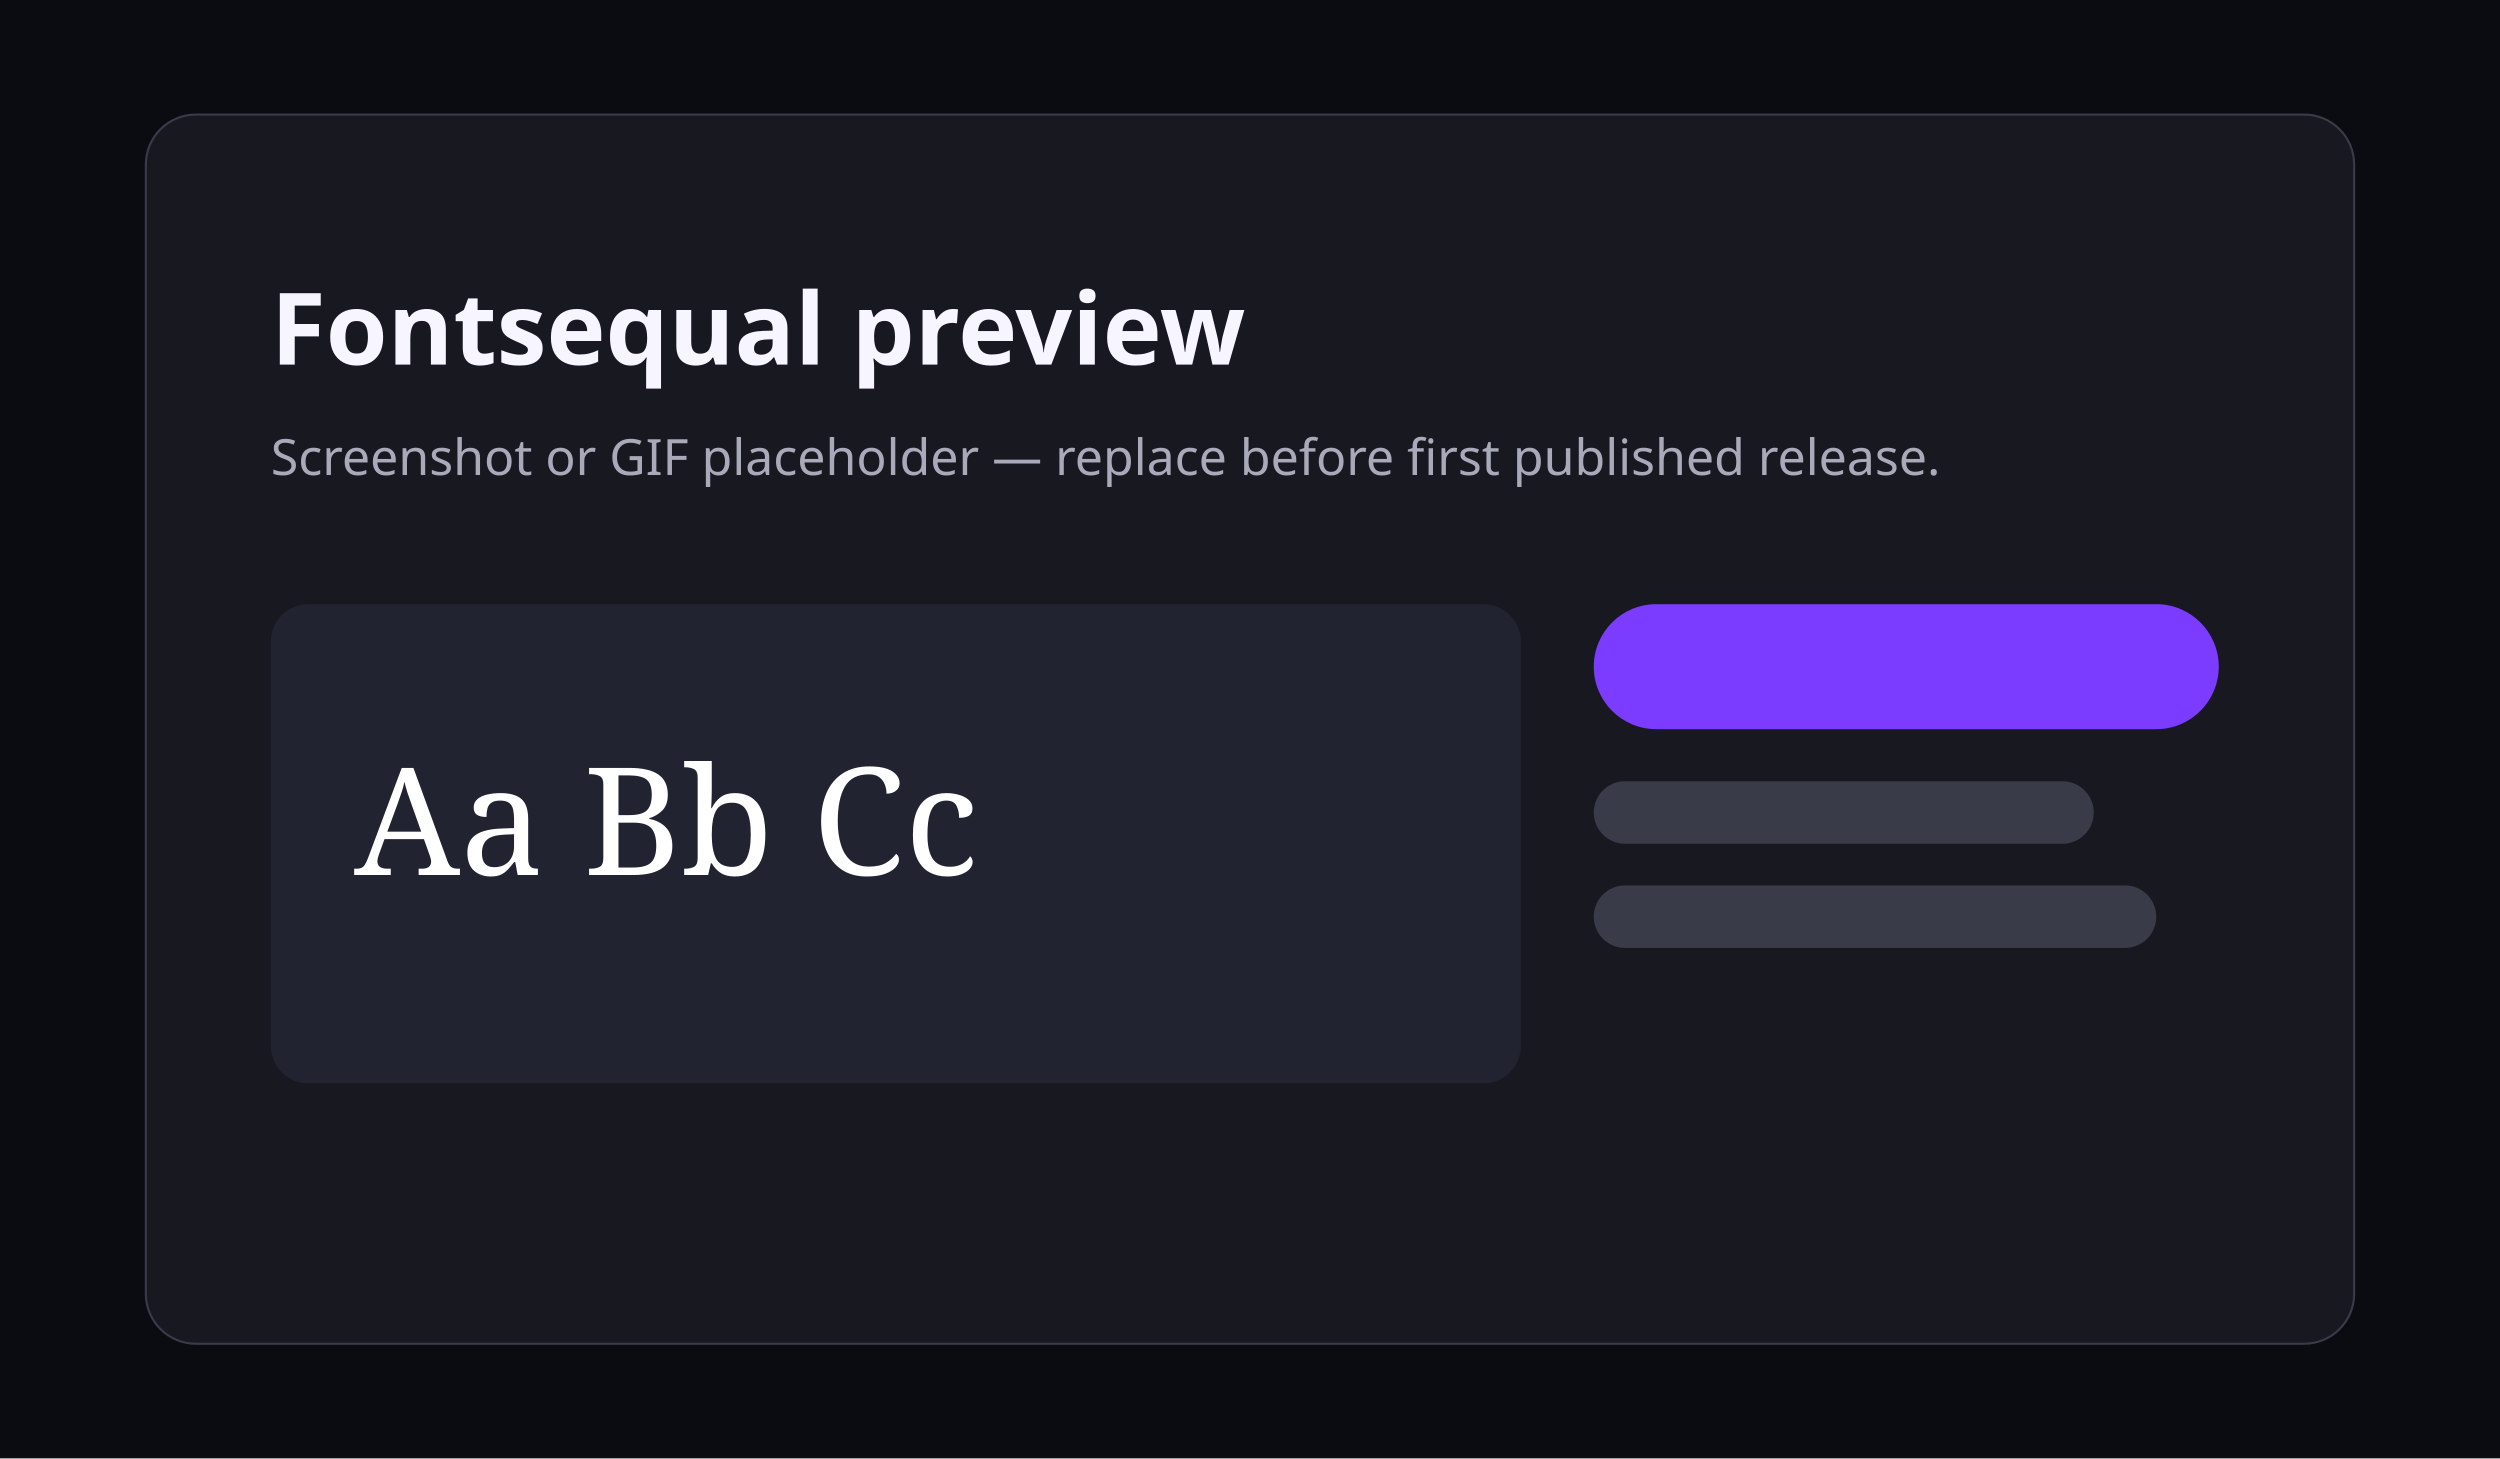
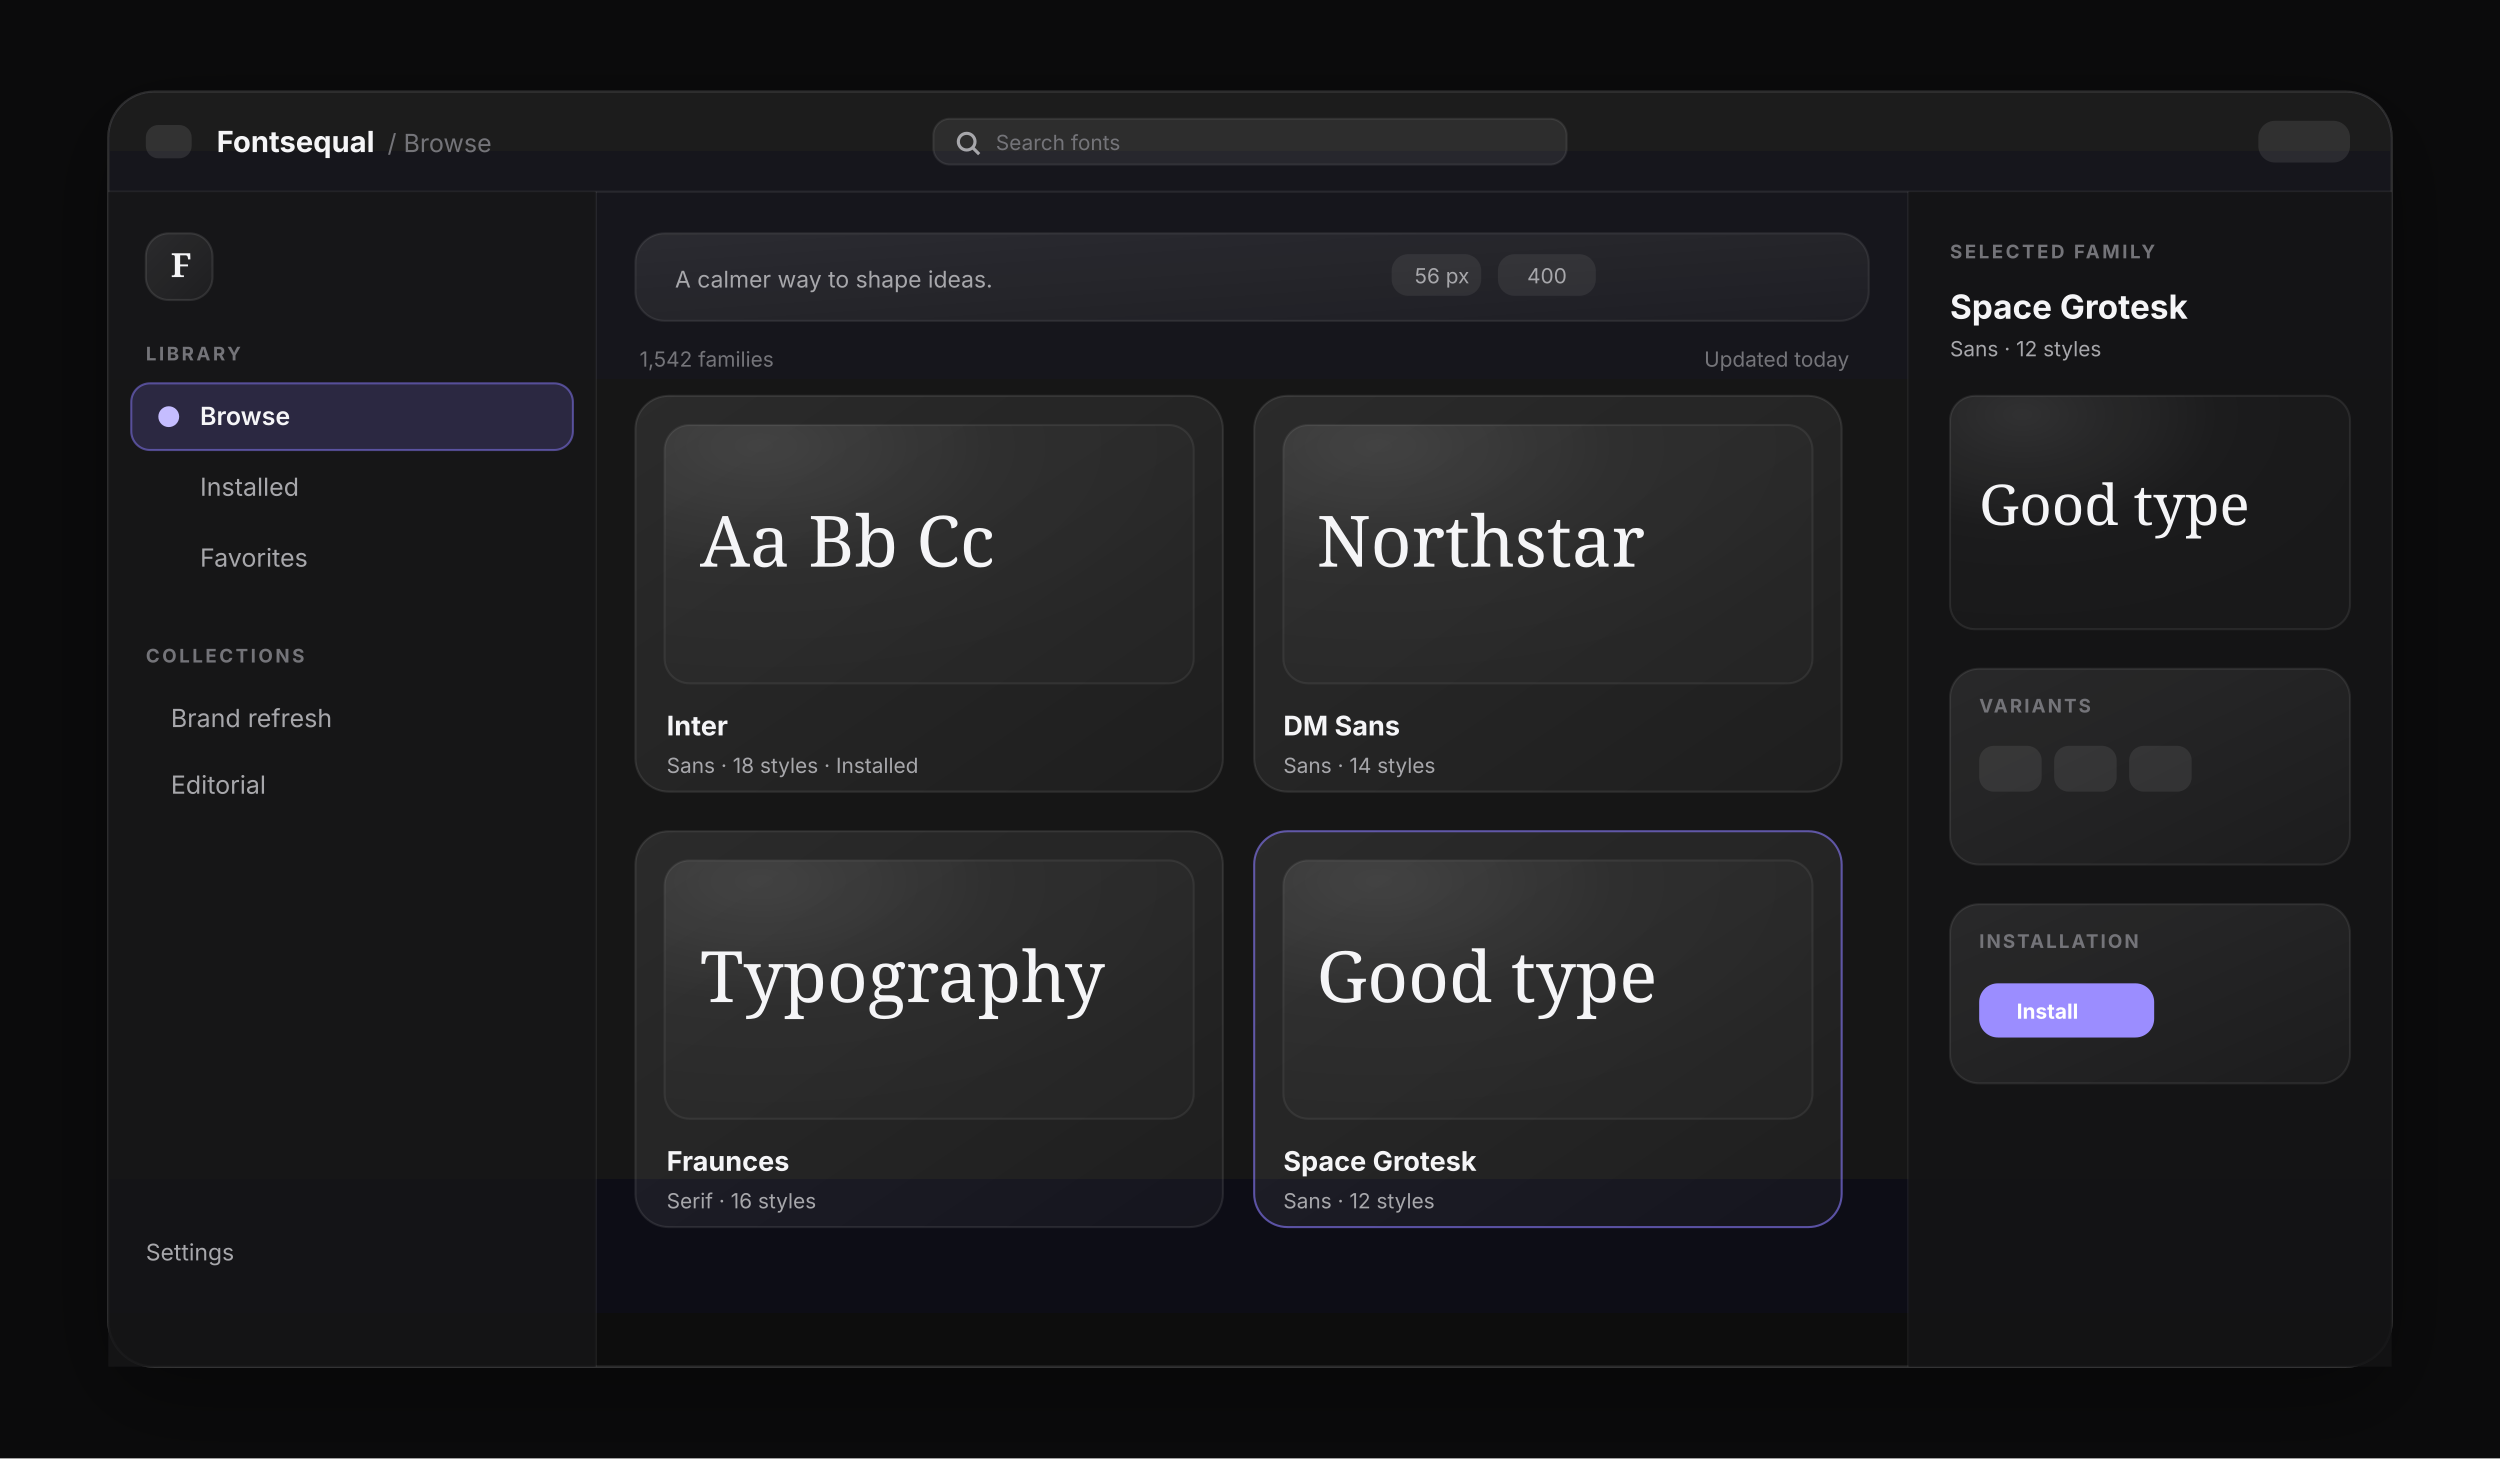
- <svg xmlns="http://www.w3.org/2000/svg" width="1200" height="700" viewBox="0 0 1200 700">
-   <rect width="1200" height="700" fill="#0b0c12" />
-   <rect x="70" y="55" width="1060" height="590" rx="24" fill="#171820" stroke="#393b4a" />
-   <text x="130" y="175" fill="#f7f5ff" font-family="sans-serif" font-size="48" font-weight="700">Fontsequal preview</text>
-   <text x="130" y="228" fill="#a8aaba" font-family="sans-serif" font-size="24">Screenshot or GIF placeholder — replace before first published release.</text>
-   <rect x="130" y="290" width="600" height="230" rx="18" fill="#222331" />
-   <text x="170" y="420" fill="#ffffff" font-family="serif" font-size="72">Aa Bb Cc</text>
-   <rect x="765" y="290" width="300" height="60" rx="30" fill="#7c3cff" />
-   <rect x="765" y="375" width="240" height="30" rx="15" fill="#3a3b48" />
-   <rect x="765" y="425" width="270" height="30" rx="15" fill="#3a3b48" />
+ <svg xmlns="http://www.w3.org/2000/svg" width="1200" height="700" viewBox="0 0 1200 700" role="img" aria-label="Fontsequal desktop workspace illustration">
+   <defs>
+     <linearGradient id="window" x1="0" y1="0" x2="0" y2="1">
+       <stop stop-color="#1a1a1c" />
+       <stop offset="1" stop-color="#101011" />
+     </linearGradient>
+     <linearGradient id="panel" x1="0" y1="0" x2="1" y2="1">
+       <stop stop-color="#ffffff" stop-opacity=".09" />
+       <stop offset="1" stop-color="#ffffff" stop-opacity=".035" />
+     </linearGradient>
+     <radialGradient id="specimen" cx="18%" cy="8%" r="90%">
+       <stop stop-color="#ffffff" stop-opacity=".12" />
+       <stop offset=".55" stop-color="#ffffff" stop-opacity=".035" />
+       <stop offset="1" stop-color="#ffffff" stop-opacity=".02" />
+     </radialGradient>
+     <filter id="shadow" x="-20%" y="-20%" width="140%" height="140%">
+       <feDropShadow dx="0" dy="14" stdDeviation="20" flood-color="#000" flood-opacity=".35" />
+     </filter>
+   </defs>
+   <rect width="1200" height="700" fill="#0b0b0c" />
+   <rect x="52" y="44" width="1096" height="612" rx="22" fill="url(#window)" stroke="#ffffff" stroke-opacity=".11" filter="url(#shadow)" />
+   <path d="M52 92h1096" stroke="#ffffff" stroke-opacity=".08" />
+   <rect x="70" y="60" width="22" height="16" rx="6" fill="#ffffff" fill-opacity=".1" />
+   <text x="104" y="73" fill="#f5f5f7" font-family="Inter,Arial,sans-serif" font-size="14" font-weight="700">Fontsequal</text>
+   <text x="186" y="73" fill="#747479" font-family="Inter,Arial,sans-serif" font-size="12">/ Browse</text>
+   <rect x="448" y="57" width="304" height="22" rx="8" fill="#ffffff" fill-opacity=".075" stroke="#ffffff" stroke-opacity=".08" />
+   <circle cx="464" cy="68" r="4" fill="none" stroke="#a7a7ab" stroke-width="1.5" />
+   <path d="m467 71 3 3" stroke="#a7a7ab" stroke-width="1.5" />
+   <text x="478" y="72" fill="#747479" font-family="Inter,Arial,sans-serif" font-size="10">Search fonts</text>
+   <rect x="1084" y="58" width="44" height="20" rx="8" fill="#ffffff" fill-opacity=".09" />
+   <path d="M286 92v564M916 92v564" stroke="#ffffff" stroke-opacity=".08" />
+   <rect x="52" y="92" width="234" height="564" fill="#161618" fill-opacity=".82" />
+   <rect x="70" y="112" width="32" height="32" rx="11" fill="url(#panel)" stroke="#ffffff" stroke-opacity=".1" />
+   <text x="82" y="133" fill="#f5f5f7" font-family="Georgia,serif" font-size="16" font-weight="700">F</text>
+   <text x="70" y="173" fill="#747479" font-family="Inter,Arial,sans-serif" font-size="9" font-weight="700" letter-spacing="1.2">LIBRARY</text>
+   <rect x="63" y="184" width="212" height="32" rx="9" fill="#8b7cff" fill-opacity=".18" stroke="#8b7cff" stroke-opacity=".5" />
+   <circle cx="81" cy="200" r="5" fill="#c5bdff" />
+   <text x="96" y="204" fill="#f5f5f7" font-family="Inter,Arial,sans-serif" font-size="12" font-weight="600">Browse</text>
+   <text x="96" y="238" fill="#a7a7ab" font-family="Inter,Arial,sans-serif" font-size="12">Installed</text>
+   <text x="96" y="272" fill="#a7a7ab" font-family="Inter,Arial,sans-serif" font-size="12">Favorites</text>
+   <text x="70" y="318" fill="#747479" font-family="Inter,Arial,sans-serif" font-size="9" font-weight="700" letter-spacing="1.2">COLLECTIONS</text>
+   <text x="82" y="349" fill="#a7a7ab" font-family="Inter,Arial,sans-serif" font-size="12">Brand refresh</text>
+   <text x="82" y="381" fill="#a7a7ab" font-family="Inter,Arial,sans-serif" font-size="12">Editorial</text>
+   <text x="70" y="605" fill="#a7a7ab" font-family="Inter,Arial,sans-serif" font-size="11">Settings</text>
+   <rect x="305" y="112" width="592" height="42" rx="14" fill="url(#panel)" stroke="#ffffff" stroke-opacity=".08" />
+   <text x="324" y="138" fill="#a7a7ab" font-family="Inter,Arial,sans-serif" font-size="11">A calmer way to shape ideas.</text>
+   <rect x="668" y="122" width="43" height="20" rx="8" fill="#ffffff" fill-opacity=".07" />
+   <text x="679" y="136" fill="#a7a7ab" font-family="Inter,Arial,sans-serif" font-size="10">56 px</text>
+   <rect x="719" y="122" width="47" height="20" rx="8" fill="#ffffff" fill-opacity=".07" />
+   <text x="733" y="136" fill="#a7a7ab" font-family="Inter,Arial,sans-serif" font-size="10">400</text>
+   <text x="307" y="176" fill="#747479" font-family="Inter,Arial,sans-serif" font-size="10">1,542 families</text>
+   <text x="818" y="176" fill="#747479" font-family="Inter,Arial,sans-serif" font-size="10">Updated today</text>
+   <g font-family="Inter,Arial,sans-serif">
+     <rect x="305" y="190" width="282" height="190" rx="16" fill="url(#panel)" stroke="#ffffff" stroke-opacity=".09" />
+     <rect x="319" y="204" width="254" height="124" rx="12" fill="url(#specimen)" stroke="#ffffff" stroke-opacity=".07" />
+     <text x="336" y="272" fill="#f5f5f7" font-family="Georgia,serif" font-size="34">Aa Bb Cc</text>
+     <text x="320" y="353" fill="#f5f5f7" font-size="13" font-weight="700">Inter</text>
+     <text x="320" y="371" fill="#a7a7ab" font-size="10">Sans · 18 styles · Installed</text>
+     <rect x="602" y="190" width="282" height="190" rx="16" fill="url(#panel)" stroke="#ffffff" stroke-opacity=".09" />
+     <rect x="616" y="204" width="254" height="124" rx="12" fill="url(#specimen)" stroke="#ffffff" stroke-opacity=".07" />
+     <text x="632" y="272" fill="#f5f5f7" font-family="Georgia,serif" font-size="34">Northstar</text>
+     <text x="616" y="353" fill="#f5f5f7" font-size="13" font-weight="700">DM Sans</text>
+     <text x="616" y="371" fill="#a7a7ab" font-size="10">Sans · 14 styles</text>
+     <rect x="305" y="399" width="282" height="190" rx="16" fill="url(#panel)" stroke="#ffffff" stroke-opacity=".09" />
+     <rect x="319" y="413" width="254" height="124" rx="12" fill="url(#specimen)" stroke="#ffffff" stroke-opacity=".07" />
+     <text x="336" y="481" fill="#f5f5f7" font-family="Georgia,serif" font-size="34">Typography</text>
+     <text x="320" y="562" fill="#f5f5f7" font-size="13" font-weight="700">Fraunces</text>
+     <text x="320" y="580" fill="#a7a7ab" font-size="10">Serif · 16 styles</text>
+     <rect x="602" y="399" width="282" height="190" rx="16" fill="url(#panel)" stroke="#8b7cff" stroke-opacity=".6" />
+     <rect x="616" y="413" width="254" height="124" rx="12" fill="url(#specimen)" stroke="#ffffff" stroke-opacity=".07" />
+     <text x="632" y="481" fill="#f5f5f7" font-family="Georgia,serif" font-size="34">Good type</text>
+     <text x="616" y="562" fill="#f5f5f7" font-size="13" font-weight="700">Space Grotesk</text>
+     <text x="616" y="580" fill="#a7a7ab" font-size="10">Sans · 12 styles</text>
+   </g>
+   <rect x="916" y="92" width="232" height="564" fill="#141416" fill-opacity=".86" />
+   <text x="936" y="124" fill="#747479" font-family="Inter,Arial,sans-serif" font-size="9" font-weight="700" letter-spacing="1.2">SELECTED FAMILY</text>
+   <text x="936" y="153" fill="#f5f5f7" font-family="Inter,Arial,sans-serif" font-size="16" font-weight="700">Space Grotesk</text>
+   <text x="936" y="171" fill="#a7a7ab" font-family="Inter,Arial,sans-serif" font-size="10">Sans · 12 styles</text>
+   <rect x="936" y="190" width="192" height="112" rx="12" fill="url(#specimen)" stroke="#ffffff" stroke-opacity=".08" />
+   <text x="950" y="252" fill="#f5f5f7" font-family="Georgia,serif" font-size="27">Good type</text>
+   <rect x="936" y="321" width="192" height="94" rx="14" fill="url(#panel)" stroke="#ffffff" stroke-opacity=".08" />
+   <text x="950" y="342" fill="#747479" font-family="Inter,Arial,sans-serif" font-size="9" font-weight="700" letter-spacing="1">VARIANTS</text>
+   <rect x="950" y="358" width="30" height="22" rx="7" fill="#ffffff" fill-opacity=".08" />
+   <rect x="986" y="358" width="30" height="22" rx="7" fill="#ffffff" fill-opacity=".08" />
+   <rect x="1022" y="358" width="30" height="22" rx="7" fill="#ffffff" fill-opacity=".08" />
+   <rect x="936" y="434" width="192" height="86" rx="14" fill="url(#panel)" stroke="#ffffff" stroke-opacity=".08" />
+   <text x="950" y="455" fill="#747479" font-family="Inter,Arial,sans-serif" font-size="9" font-weight="700" letter-spacing="1">INSTALLATION</text>
+   <rect x="950" y="472" width="84" height="26" rx="9" fill="#9b8dff" />
+   <text x="968" y="489" fill="#fff" font-family="Inter,Arial,sans-serif" font-size="10" font-weight="700">Install</text>
</svg>
